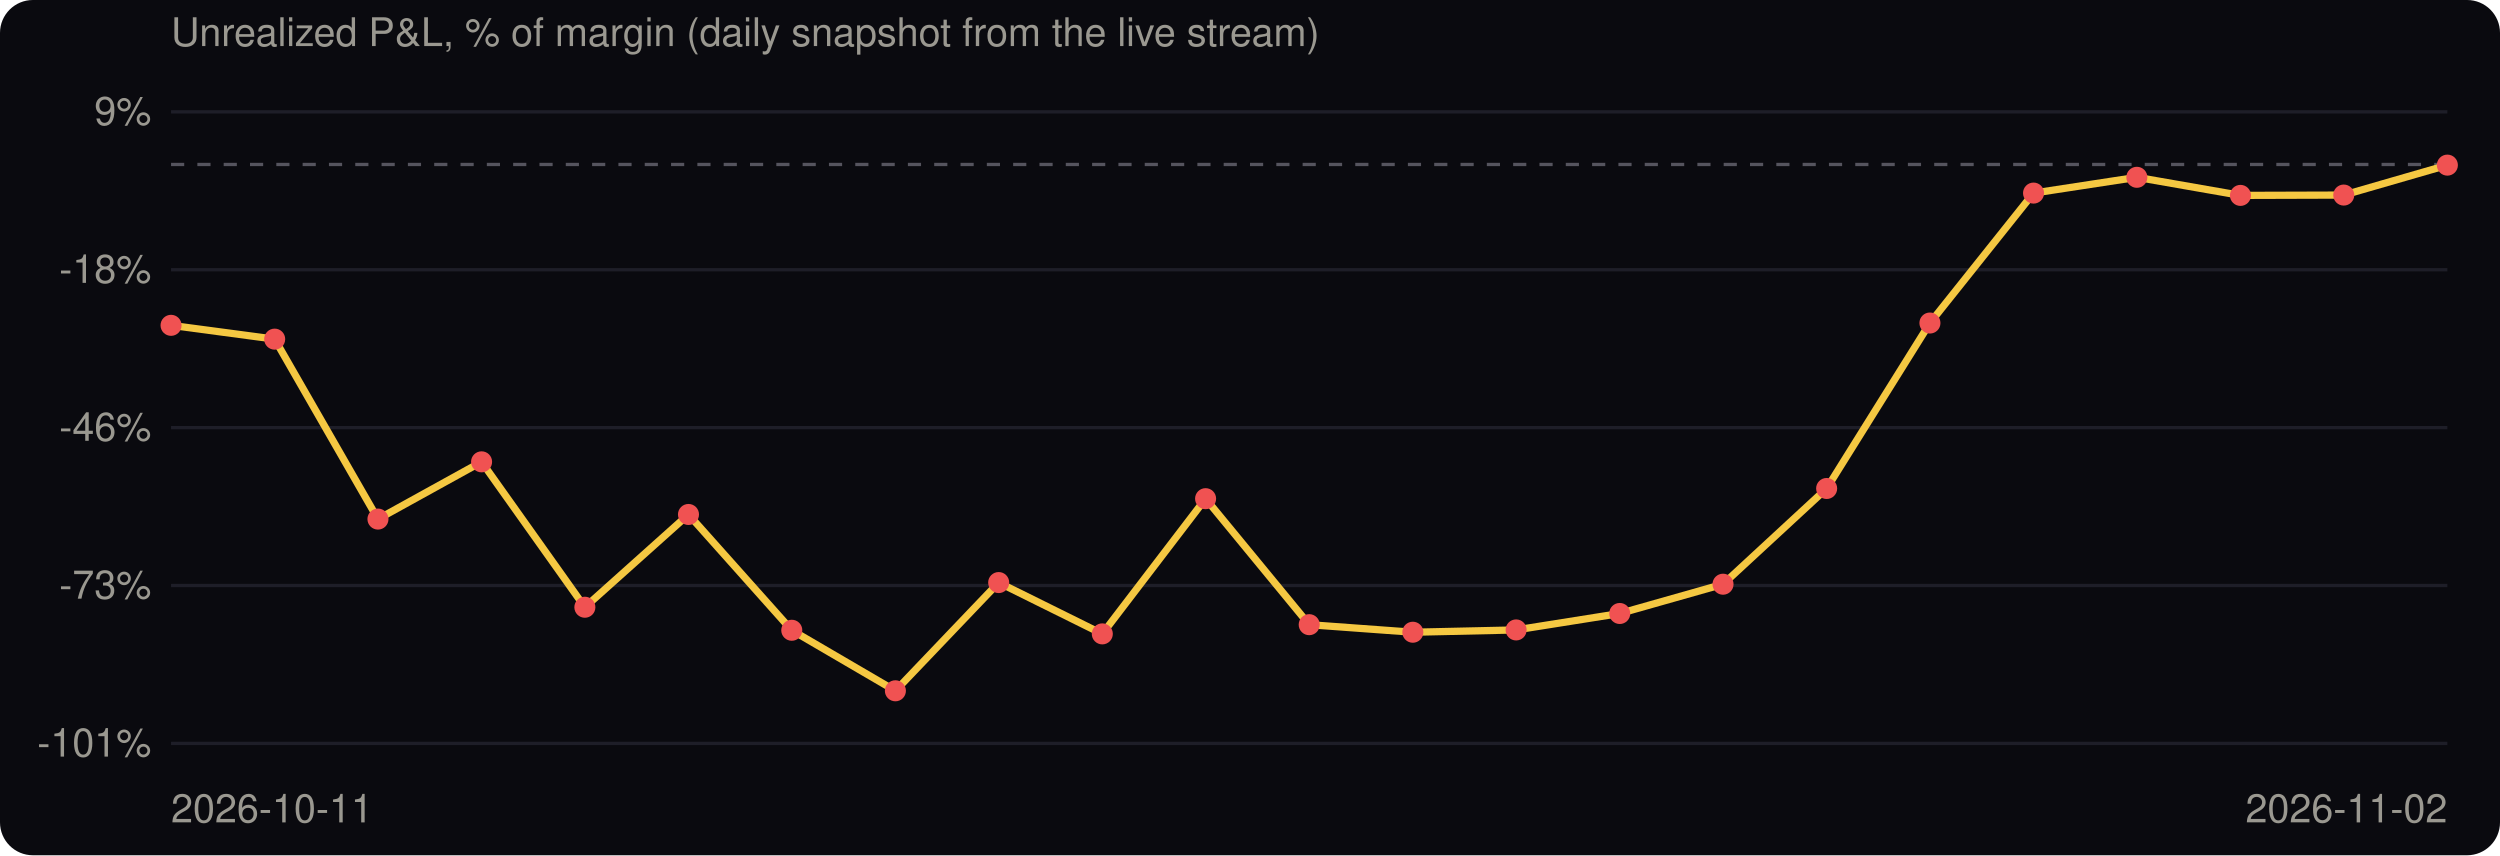
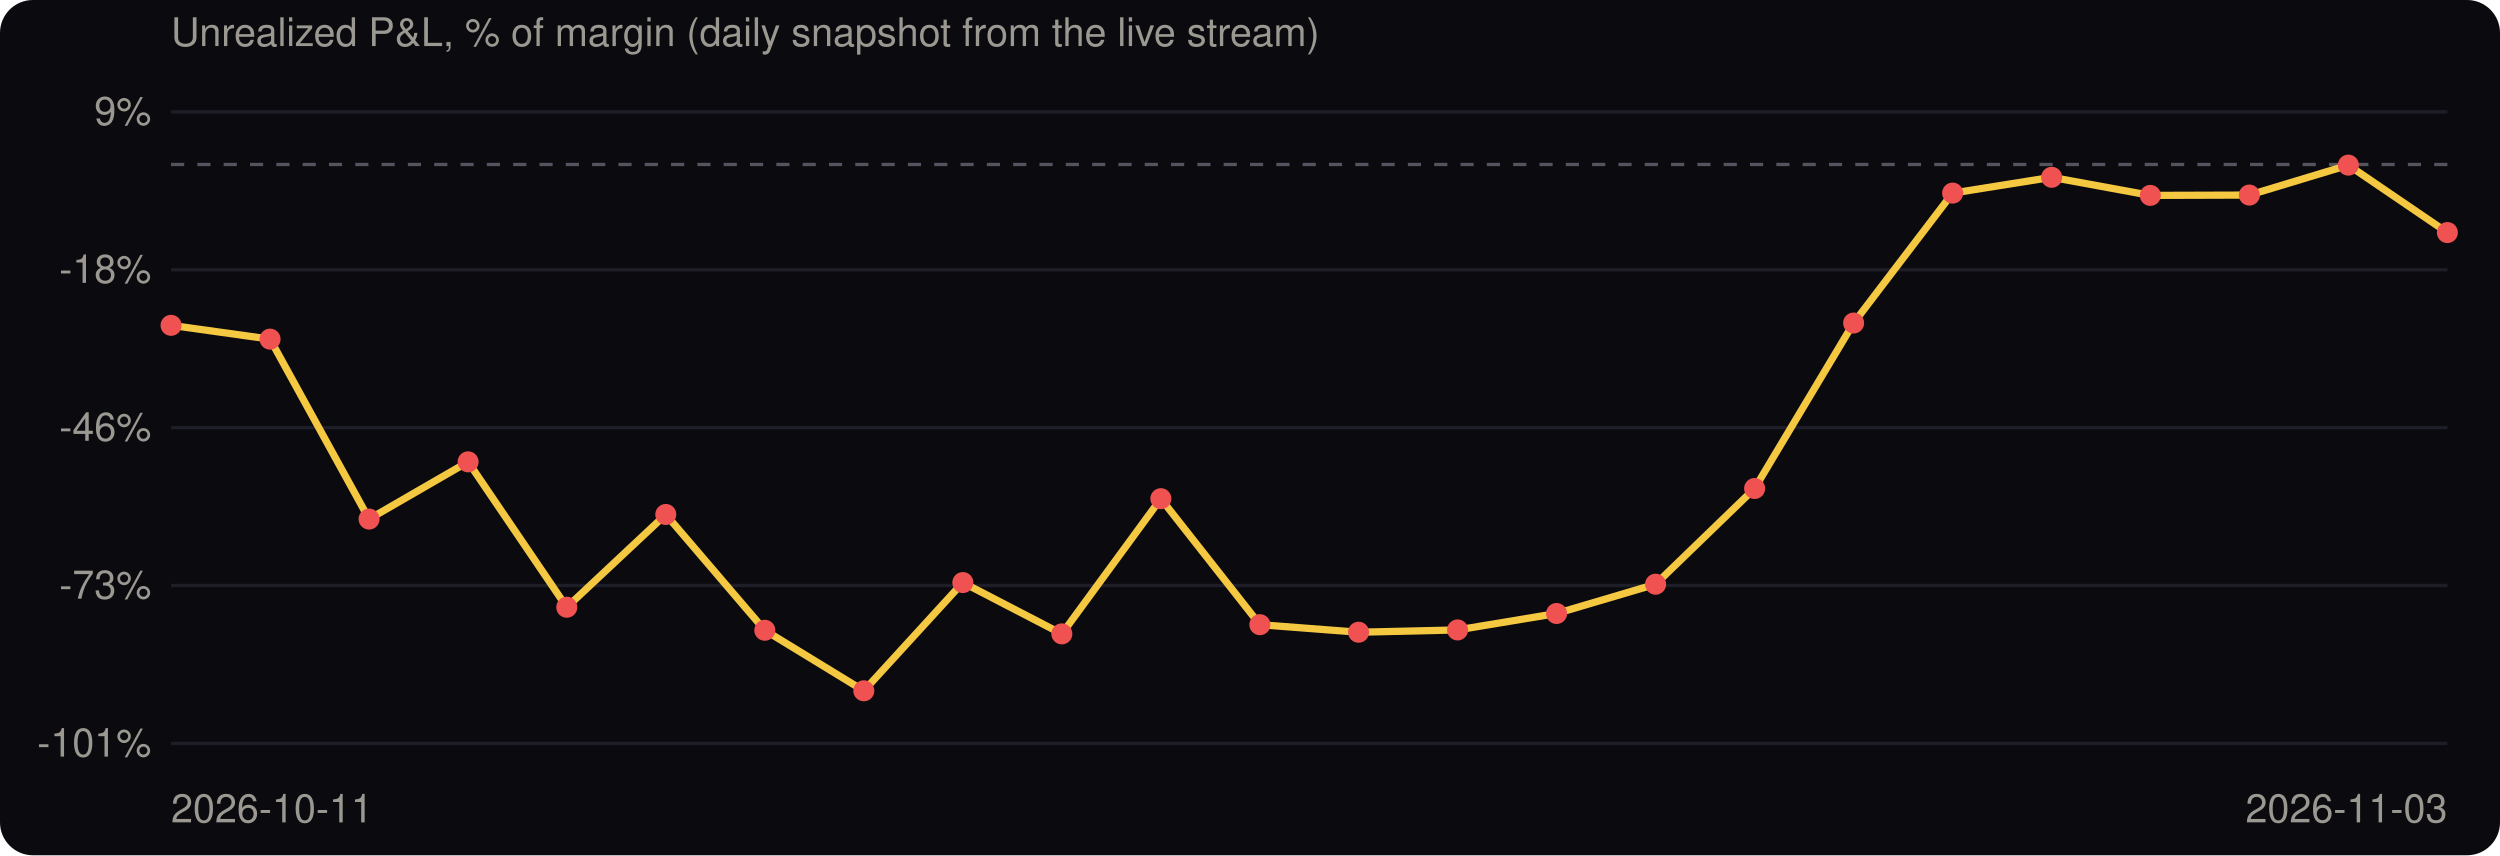
<svg xmlns="http://www.w3.org/2000/svg" viewBox="0 0 760 260" width="760" height="260" font-family="Helvetica, Arial, sans-serif" font-size="12">
  <rect width="760" height="260" rx="10" fill="#0A0A0F" />
  <text x="52" y="14" fill="#9A9890">Unrealized P&amp;L, % of margin (daily snapshot from the live stream)</text>
  <line x1="52" x2="744" y1="226.0" y2="226.0" stroke="#1E1E28" />
  <text x="46" y="230.0" fill="#9A9890" text-anchor="end">-101%</text>
  <line x1="52" x2="744" y1="178.0" y2="178.0" stroke="#1E1E28" />
  <text x="46" y="182.0" fill="#9A9890" text-anchor="end">-73%</text>
  <line x1="52" x2="744" y1="130.0" y2="130.0" stroke="#1E1E28" />
  <text x="46" y="134.0" fill="#9A9890" text-anchor="end">-46%</text>
  <line x1="52" x2="744" y1="82.0" y2="82.0" stroke="#1E1E28" />
  <text x="46" y="86.0" fill="#9A9890" text-anchor="end">-18%</text>
  <line x1="52" x2="744" y1="34.0" y2="34.0" stroke="#1E1E28" />
  <text x="46" y="38.0" fill="#9A9890" text-anchor="end">9%</text>
  <line x1="52" x2="744" y1="50.0" y2="50.0" stroke="#55545E" stroke-dasharray="4 4" />
-   <path d="M52.0,98.9 L83.5,103.1 L114.9,157.8 L146.4,140.4 L177.8,184.6 L209.3,156.4 L240.7,191.6 L272.2,210.0 L303.6,177.1 L335.1,192.7 L366.5,151.6 L398.0,189.9 L429.5,192.2 L460.9,191.5 L492.4,186.5 L523.8,177.6 L555.3,148.5 L586.7,98.2 L618.2,58.7 L649.6,53.9 L681.1,59.4 L712.5,59.3 L744.0,50.2" fill="none" stroke="#F5C842" stroke-width="2.2" />
+   <path d="M52.0,98.9 L82.1,103.1 L112.2,157.8 L142.3,140.4 L172.3,184.6 L202.4,156.4 L232.5,191.6 L262.6,210.0 L292.7,177.1 L322.8,192.7 L352.9,151.6 L383.0,189.9 L413.0,192.2 L443.1,191.5 L473.2,186.5 L503.3,177.6 L533.4,148.5 L563.5,98.2 L593.6,58.7 L623.7,53.9 L653.7,59.4 L683.8,59.3 L713.9,50.2 L744.0,70.7" fill="none" stroke="#F5C842" stroke-width="2.2" />
  <circle cx="52.0" cy="98.9" r="3.2" fill="#f05252" />
-   <circle cx="83.5" cy="103.1" r="3.2" fill="#f05252" />
-   <circle cx="114.9" cy="157.8" r="3.2" fill="#f05252" />
-   <circle cx="146.4" cy="140.4" r="3.2" fill="#f05252" />
-   <circle cx="177.8" cy="184.6" r="3.2" fill="#f05252" />
-   <circle cx="209.3" cy="156.4" r="3.2" fill="#f05252" />
-   <circle cx="240.7" cy="191.6" r="3.2" fill="#f05252" />
-   <circle cx="272.2" cy="210.0" r="3.2" fill="#f05252" />
-   <circle cx="303.6" cy="177.1" r="3.2" fill="#f05252" />
-   <circle cx="335.1" cy="192.7" r="3.2" fill="#f05252" />
-   <circle cx="366.5" cy="151.6" r="3.2" fill="#f05252" />
-   <circle cx="398.0" cy="189.9" r="3.2" fill="#f05252" />
-   <circle cx="429.5" cy="192.2" r="3.2" fill="#f05252" />
-   <circle cx="460.9" cy="191.5" r="3.2" fill="#f05252" />
-   <circle cx="492.4" cy="186.5" r="3.2" fill="#f05252" />
-   <circle cx="523.8" cy="177.6" r="3.2" fill="#f05252" />
-   <circle cx="555.3" cy="148.5" r="3.2" fill="#f05252" />
-   <circle cx="586.7" cy="98.2" r="3.2" fill="#f05252" />
-   <circle cx="618.2" cy="58.7" r="3.2" fill="#f05252" />
-   <circle cx="649.6" cy="53.9" r="3.2" fill="#f05252" />
-   <circle cx="681.1" cy="59.4" r="3.2" fill="#f05252" />
-   <circle cx="712.5" cy="59.3" r="3.2" fill="#f05252" />
-   <circle cx="744.0" cy="50.2" r="3.2" fill="#f05252" />
+   <circle cx="82.1" cy="103.1" r="3.2" fill="#f05252" />
+   <circle cx="112.2" cy="157.8" r="3.2" fill="#f05252" />
+   <circle cx="142.3" cy="140.4" r="3.2" fill="#f05252" />
+   <circle cx="172.3" cy="184.6" r="3.2" fill="#f05252" />
+   <circle cx="202.4" cy="156.4" r="3.2" fill="#f05252" />
+   <circle cx="232.5" cy="191.6" r="3.2" fill="#f05252" />
+   <circle cx="262.6" cy="210.0" r="3.2" fill="#f05252" />
+   <circle cx="292.7" cy="177.1" r="3.2" fill="#f05252" />
+   <circle cx="322.8" cy="192.7" r="3.2" fill="#f05252" />
+   <circle cx="352.9" cy="151.6" r="3.2" fill="#f05252" />
+   <circle cx="383.0" cy="189.9" r="3.2" fill="#f05252" />
+   <circle cx="413.0" cy="192.2" r="3.2" fill="#f05252" />
+   <circle cx="443.1" cy="191.5" r="3.2" fill="#f05252" />
+   <circle cx="473.2" cy="186.5" r="3.2" fill="#f05252" />
+   <circle cx="503.3" cy="177.6" r="3.2" fill="#f05252" />
+   <circle cx="533.4" cy="148.5" r="3.2" fill="#f05252" />
+   <circle cx="563.5" cy="98.2" r="3.2" fill="#f05252" />
+   <circle cx="593.6" cy="58.7" r="3.2" fill="#f05252" />
+   <circle cx="623.7" cy="53.9" r="3.2" fill="#f05252" />
+   <circle cx="653.7" cy="59.4" r="3.2" fill="#f05252" />
+   <circle cx="683.8" cy="59.3" r="3.2" fill="#f05252" />
+   <circle cx="713.9" cy="50.2" r="3.2" fill="#f05252" />
+   <circle cx="744.0" cy="70.7" r="3.2" fill="#f05252" />
  <text x="52" y="250" fill="#9A9890">2026-10-11</text>
-   <text x="744" y="250" fill="#9A9890" text-anchor="end">2026-11-02</text>
+   <text x="744" y="250" fill="#9A9890" text-anchor="end">2026-11-03</text>
</svg>
